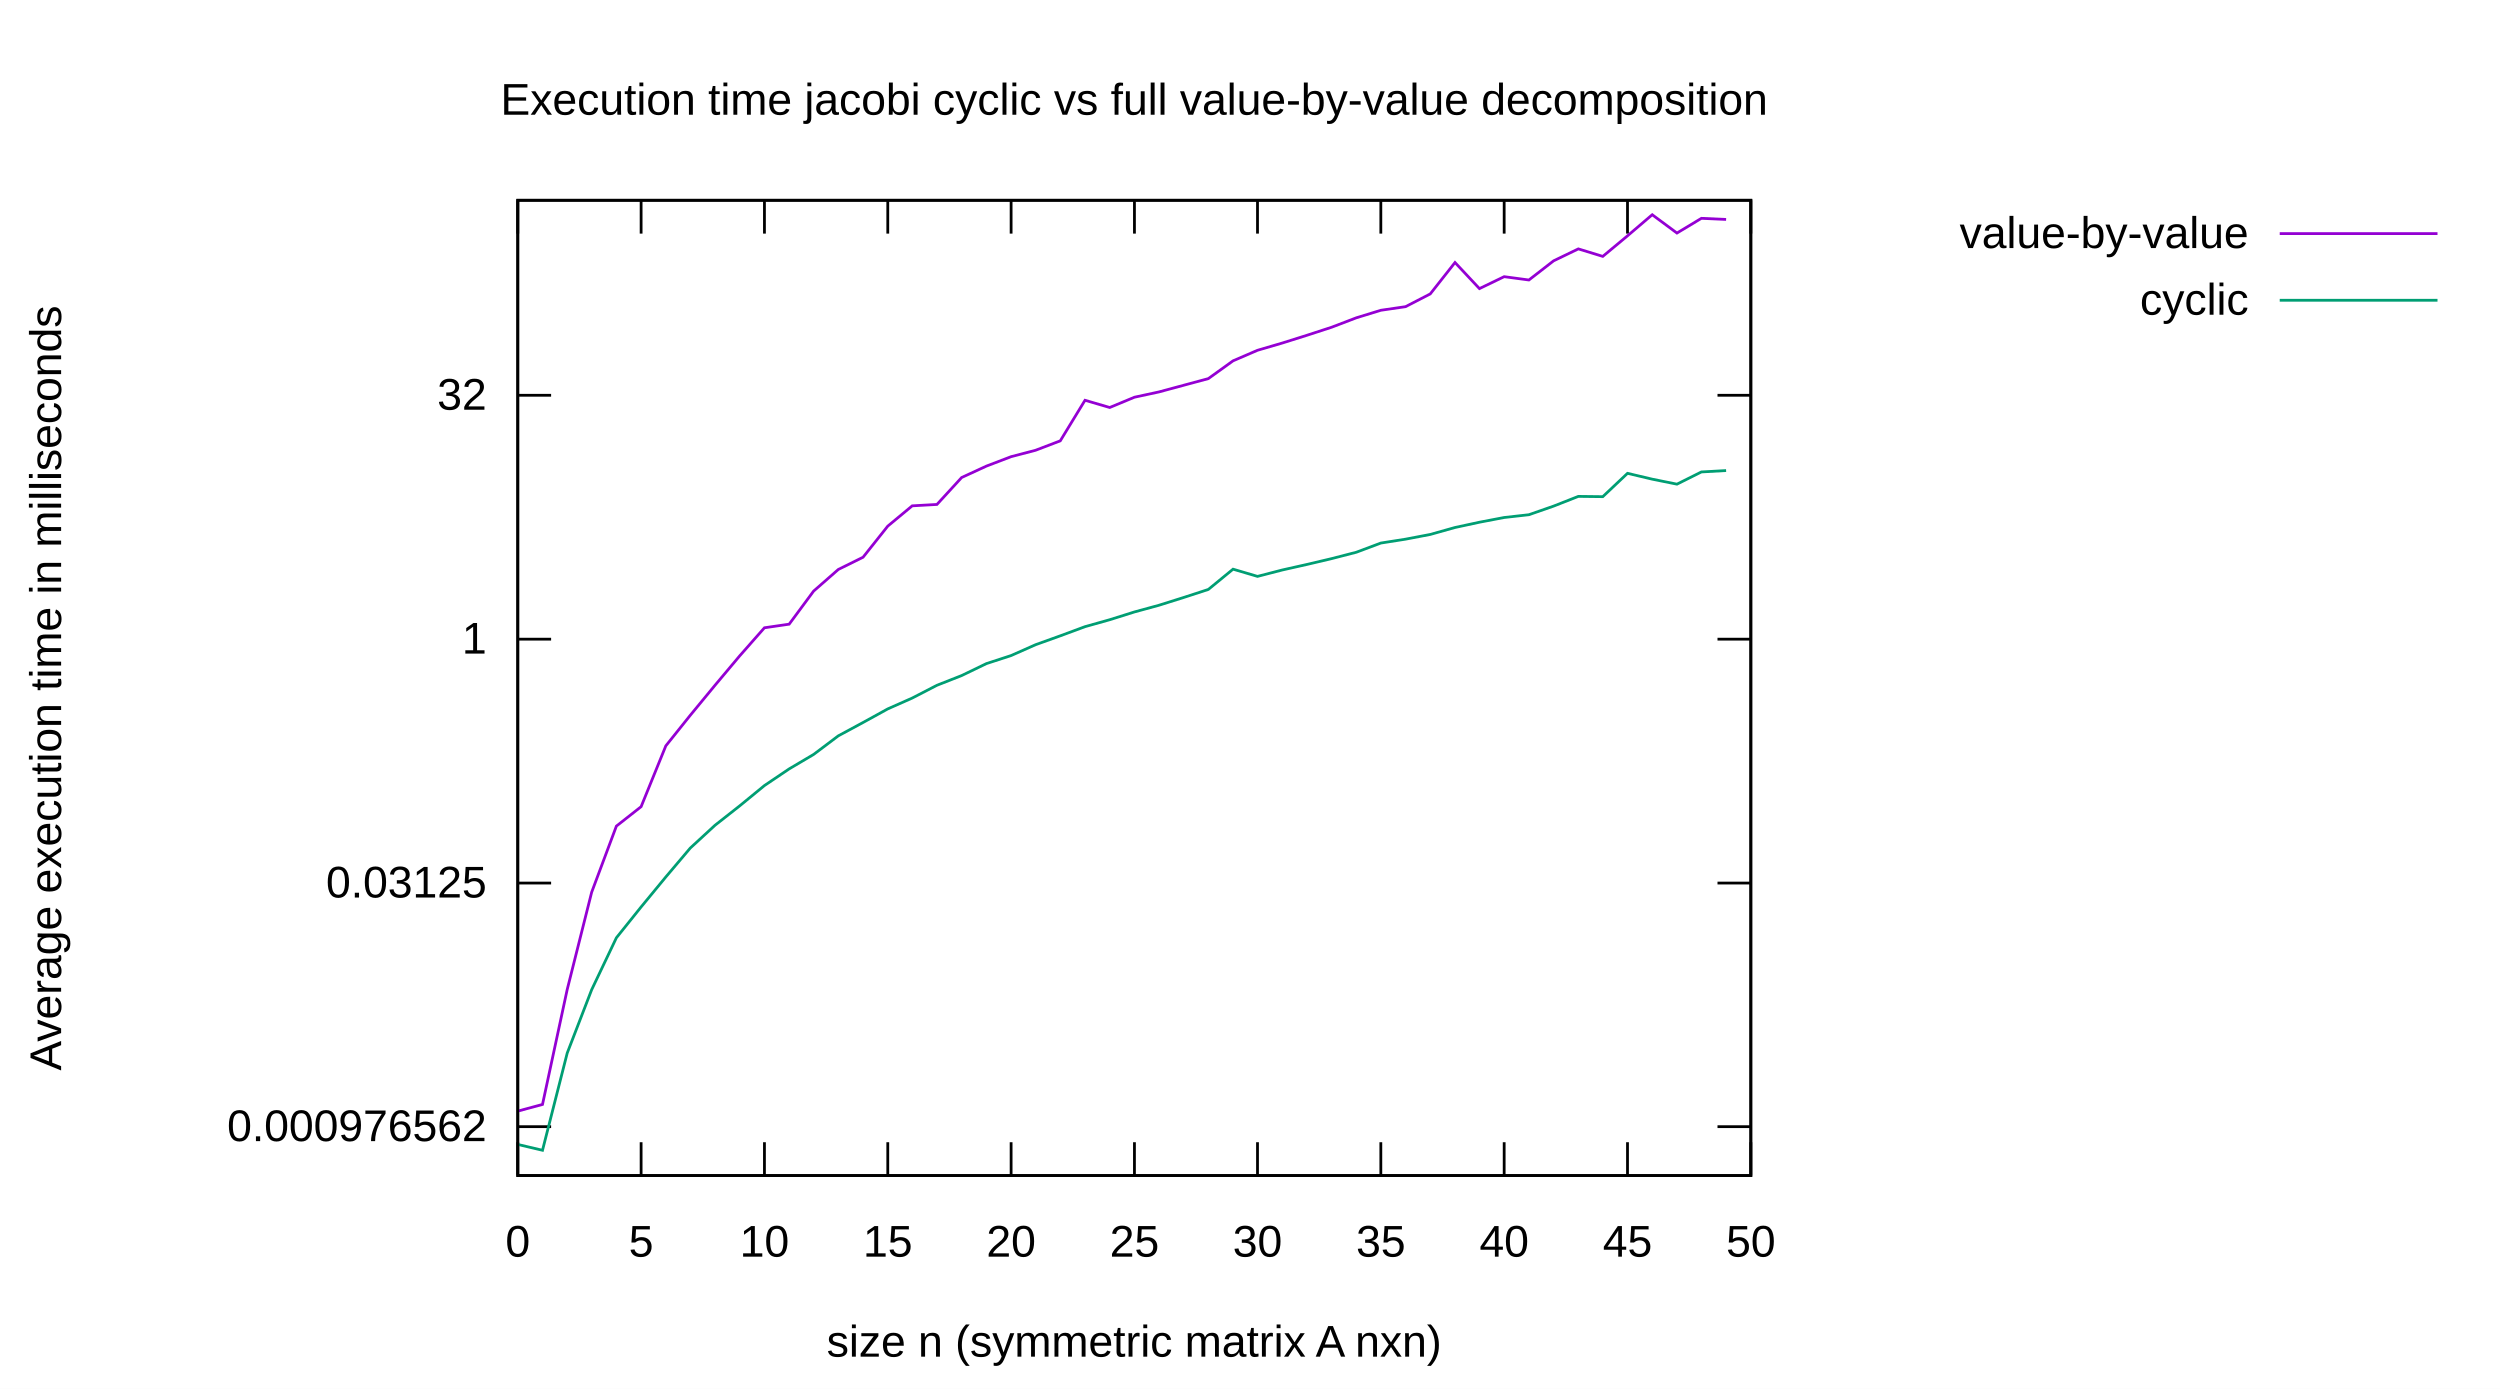
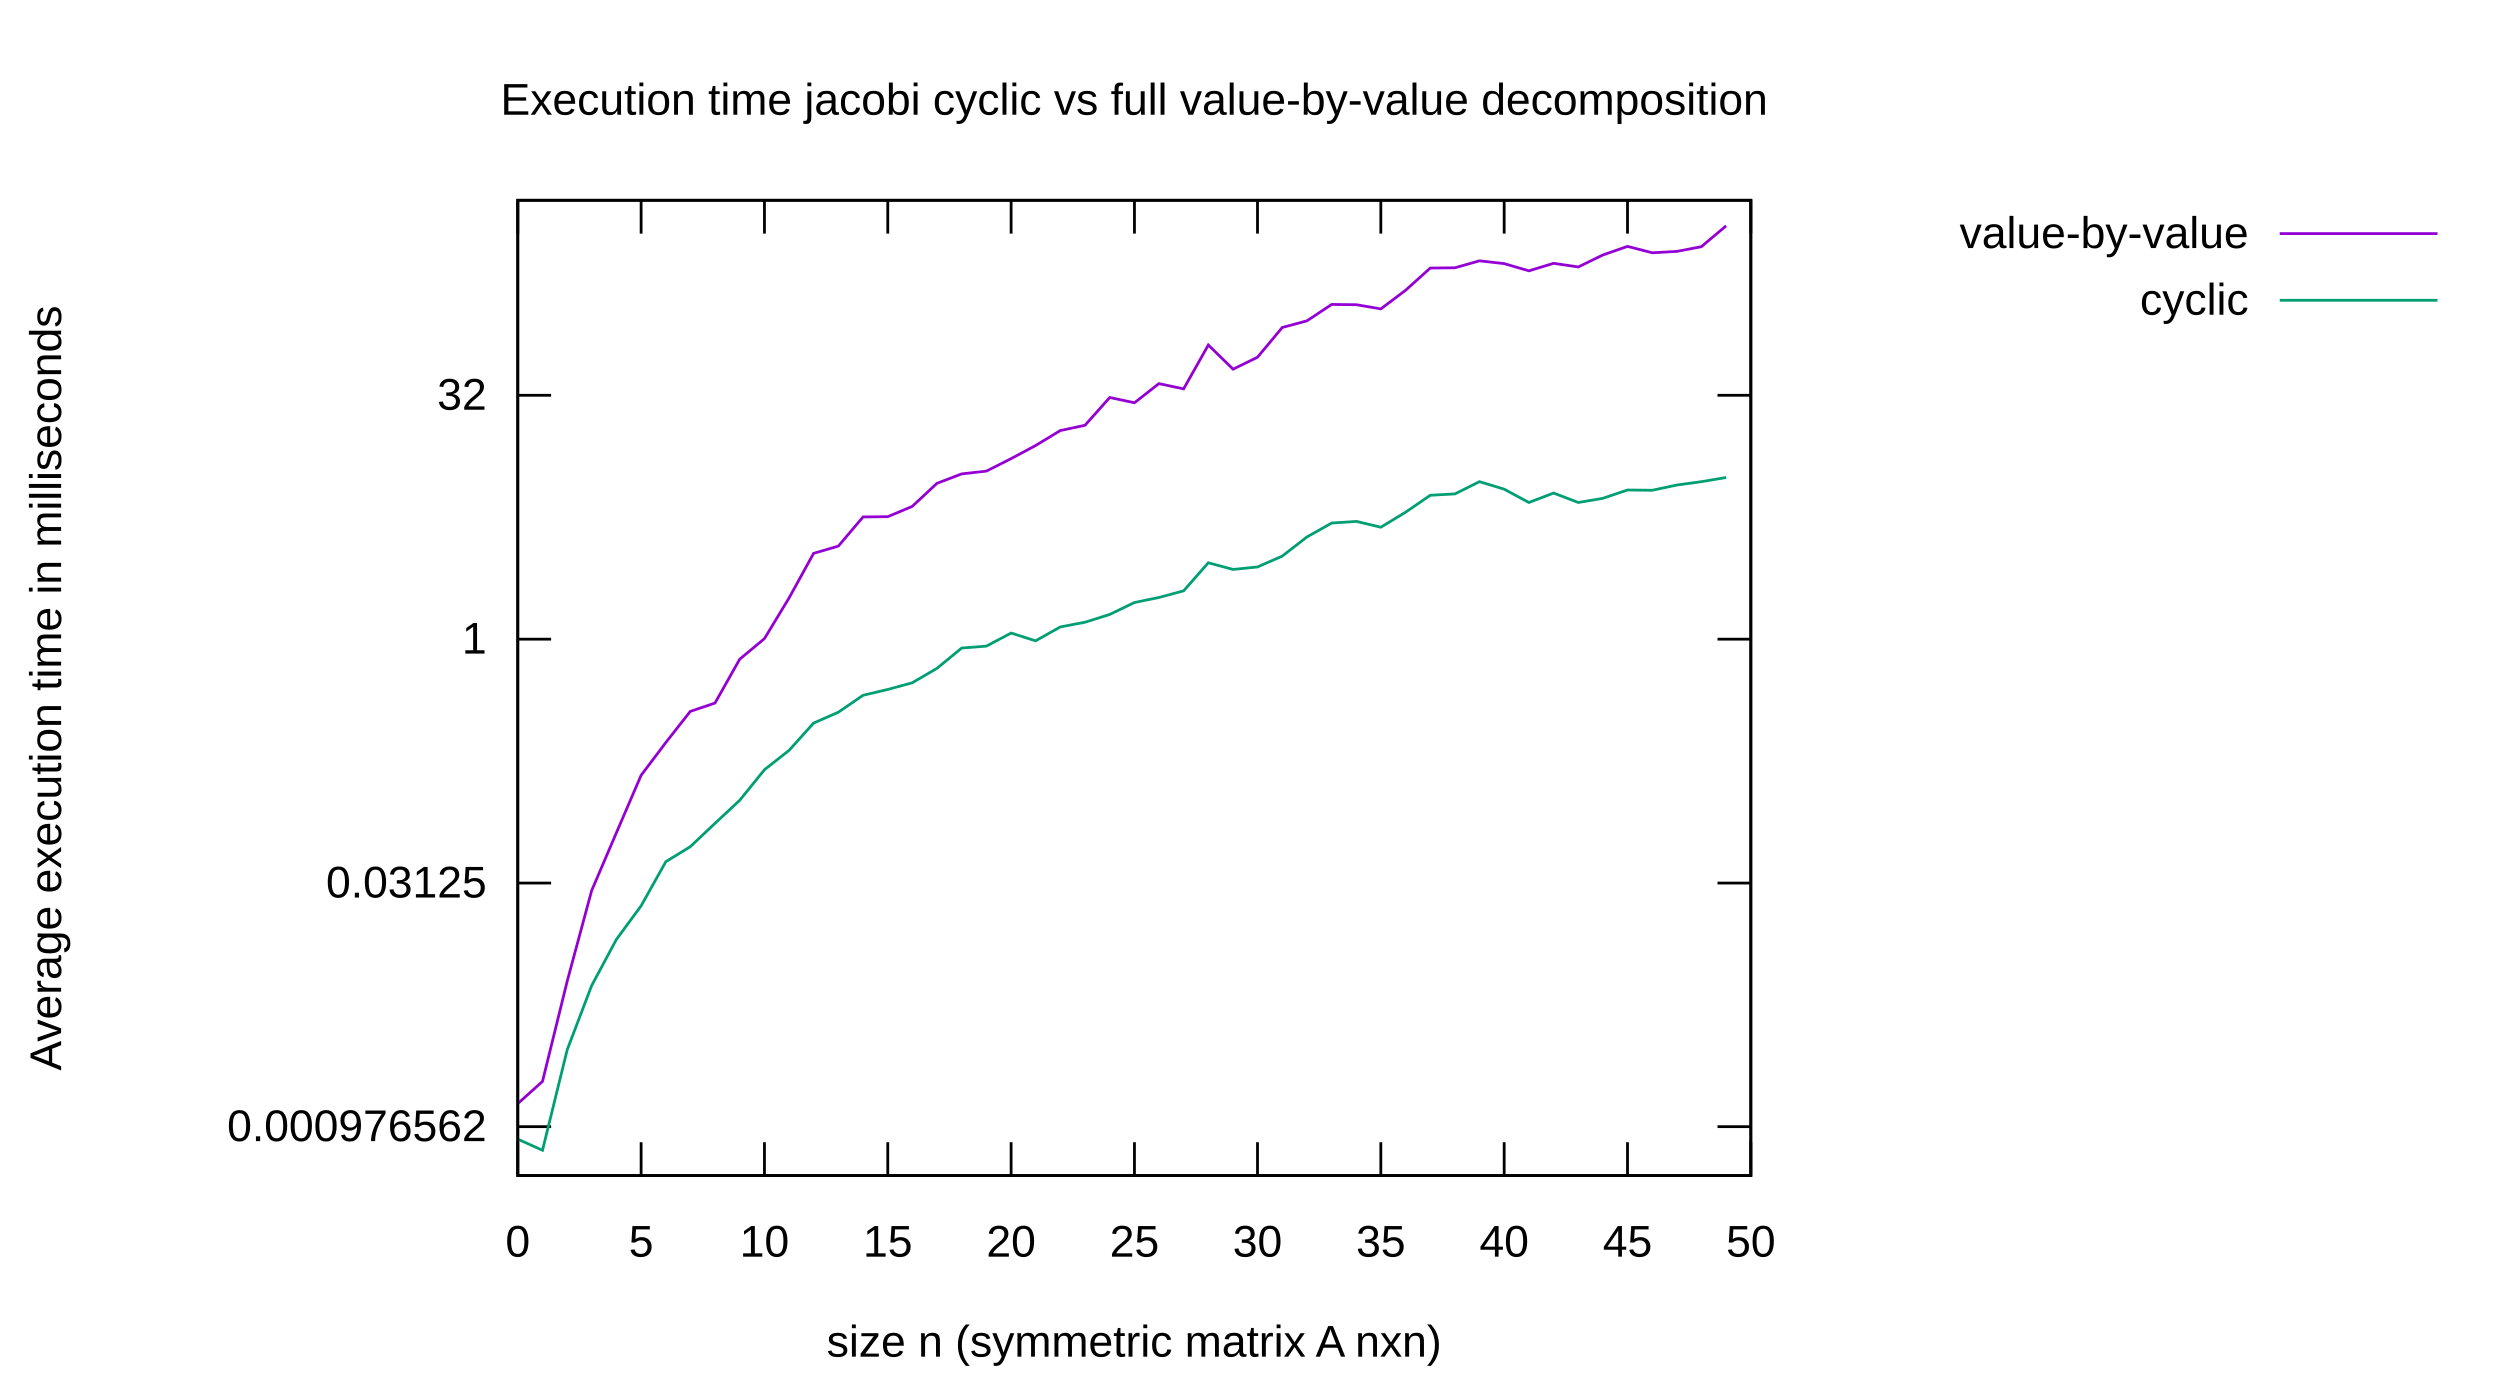
<svg xmlns="http://www.w3.org/2000/svg" xmlns:xlink="http://www.w3.org/1999/xlink" width="900" height="500" viewBox="0 0 900 500">
  <g id="gnuplot_canvas">
    <rect x="0" y="0" width="900" height="500" fill="#ffffff" />
    <defs>
      <circle id="gpDot" r="0.5" stroke-width="0.5" />
      <path id="gpPt0" stroke-width="0.167" stroke="currentColor" d="M-1,0 h2 M0,-1 v2" />
      <path id="gpPt1" stroke-width="0.167" stroke="currentColor" d="M-1,-1 L1,1 M1,-1 L-1,1" />
      <path id="gpPt2" stroke-width="0.167" stroke="currentColor" d="M-1,0 L1,0 M0,-1 L0,1 M-1,-1 L1,1 M-1,1 L1,-1" />
      <rect id="gpPt3" stroke-width="0.167" stroke="currentColor" x="-1" y="-1" width="2" height="2" />
      <rect id="gpPt4" stroke-width="0.167" stroke="currentColor" fill="currentColor" x="-1" y="-1" width="2" height="2" />
      <circle id="gpPt5" stroke-width="0.167" stroke="currentColor" cx="0" cy="0" r="1" />
      <use xlink:href="#gpPt5" id="gpPt6" fill="currentColor" stroke="none" />
      <path id="gpPt7" stroke-width="0.167" stroke="currentColor" d="M0,-1.33 L-1.33,0.67 L1.33,0.67 z" />
      <use xlink:href="#gpPt7" id="gpPt8" fill="currentColor" stroke="none" />
      <use xlink:href="#gpPt7" id="gpPt9" stroke="currentColor" transform="rotate(180)" />
      <use xlink:href="#gpPt9" id="gpPt10" fill="currentColor" stroke="none" />
      <use xlink:href="#gpPt3" id="gpPt11" stroke="currentColor" transform="rotate(45)" />
      <use xlink:href="#gpPt11" id="gpPt12" fill="currentColor" stroke="none" />
      <path id="gpPt13" stroke-width="0.167" stroke="currentColor" d="M0,1.330 L1.265,0.411 L0.782,-1.067 L-0.782,-1.076 L-1.265,0.411 z" />
      <use xlink:href="#gpPt13" id="gpPt14" fill="currentColor" stroke="none" />
      <filter id="textbox" filterUnits="objectBoundingBox" x="0" y="0" height="1" width="1">
        <feFlood flood-color="#FFFFFF" flood-opacity="1" result="bgnd" />
        <feComposite in="SourceGraphic" in2="bgnd" operator="atop" />
      </filter>
      <filter id="greybox" filterUnits="objectBoundingBox" x="0" y="0" height="1" width="1">
        <feFlood flood-color="lightgrey" flood-opacity="1" result="grey" />
        <feComposite in="SourceGraphic" in2="grey" operator="atop" />
      </filter>
    </defs>
    <g fill="none" color="#FFFFFF" stroke="currentColor" stroke-width="1.00" stroke-linecap="butt" stroke-linejoin="miter">
</g>
    <g fill="none" color="black" stroke="currentColor" stroke-width="1.00" stroke-linecap="butt" stroke-linejoin="miter">
      <path stroke="black" d="M186.4,405.6 L198.4,405.6 M630.3,405.6 L618.3,405.6  " />
      <g transform="translate(175.2,410.8)" stroke="none" fill="black" font-family="Arial" font-size="16.00" text-anchor="end">
        <text>
          <tspan font-family="Arial"> 0.000976562</tspan>
        </text>
      </g>
    </g>
    <g fill="none" color="black" stroke="currentColor" stroke-width="1.00" stroke-linecap="butt" stroke-linejoin="miter">
      <path stroke="black" d="M186.4,317.9 L198.4,317.9 M630.3,317.9 L618.3,317.9  " />
      <g transform="translate(175.2,323.1)" stroke="none" fill="black" font-family="Arial" font-size="16.00" text-anchor="end">
        <text>
          <tspan font-family="Arial"> 0.03125</tspan>
        </text>
      </g>
    </g>
    <g fill="none" color="black" stroke="currentColor" stroke-width="1.00" stroke-linecap="butt" stroke-linejoin="miter">
      <path stroke="black" d="M186.4,230.1 L198.4,230.1 M630.3,230.1 L618.3,230.1  " />
      <g transform="translate(175.2,235.3)" stroke="none" fill="black" font-family="Arial" font-size="16.00" text-anchor="end">
        <text>
          <tspan font-family="Arial"> 1</tspan>
        </text>
      </g>
    </g>
    <g fill="none" color="black" stroke="currentColor" stroke-width="1.00" stroke-linecap="butt" stroke-linejoin="miter">
      <path stroke="black" d="M186.4,142.3 L198.4,142.3 M630.3,142.3 L618.3,142.3  " />
      <g transform="translate(175.2,147.5)" stroke="none" fill="black" font-family="Arial" font-size="16.00" text-anchor="end">
        <text>
          <tspan font-family="Arial"> 32</tspan>
        </text>
      </g>
    </g>
    <g fill="none" color="black" stroke="currentColor" stroke-width="1.00" stroke-linecap="butt" stroke-linejoin="miter">
      <path stroke="black" d="M186.4,423.2 L186.4,411.2 M186.4,72.1 L186.4,84.1  " />
      <g transform="translate(186.4,452.4)" stroke="none" fill="black" font-family="Arial" font-size="16.00" text-anchor="middle">
        <text>
          <tspan font-family="Arial"> 0</tspan>
        </text>
      </g>
    </g>
    <g fill="none" color="black" stroke="currentColor" stroke-width="1.00" stroke-linecap="butt" stroke-linejoin="miter">
      <path stroke="black" d="M230.8,423.2 L230.8,411.2 M230.8,72.1 L230.8,84.1  " />
      <g transform="translate(230.8,452.4)" stroke="none" fill="black" font-family="Arial" font-size="16.00" text-anchor="middle">
        <text>
          <tspan font-family="Arial"> 5</tspan>
        </text>
      </g>
    </g>
    <g fill="none" color="black" stroke="currentColor" stroke-width="1.00" stroke-linecap="butt" stroke-linejoin="miter">
      <path stroke="black" d="M275.2,423.2 L275.2,411.2 M275.2,72.1 L275.2,84.1  " />
      <g transform="translate(275.2,452.4)" stroke="none" fill="black" font-family="Arial" font-size="16.00" text-anchor="middle">
        <text>
          <tspan font-family="Arial"> 10</tspan>
        </text>
      </g>
    </g>
    <g fill="none" color="black" stroke="currentColor" stroke-width="1.00" stroke-linecap="butt" stroke-linejoin="miter">
      <path stroke="black" d="M319.6,423.2 L319.6,411.2 M319.6,72.1 L319.6,84.1  " />
      <g transform="translate(319.6,452.4)" stroke="none" fill="black" font-family="Arial" font-size="16.00" text-anchor="middle">
        <text>
          <tspan font-family="Arial"> 15</tspan>
        </text>
      </g>
    </g>
    <g fill="none" color="black" stroke="currentColor" stroke-width="1.00" stroke-linecap="butt" stroke-linejoin="miter">
      <path stroke="black" d="M364.0,423.2 L364.0,411.2 M364.0,72.1 L364.0,84.1  " />
      <g transform="translate(364.0,452.4)" stroke="none" fill="black" font-family="Arial" font-size="16.00" text-anchor="middle">
        <text>
          <tspan font-family="Arial"> 20</tspan>
        </text>
      </g>
    </g>
    <g fill="none" color="black" stroke="currentColor" stroke-width="1.00" stroke-linecap="butt" stroke-linejoin="miter">
      <path stroke="black" d="M408.4,423.2 L408.4,411.2 M408.4,72.1 L408.4,84.1  " />
      <g transform="translate(408.4,452.4)" stroke="none" fill="black" font-family="Arial" font-size="16.00" text-anchor="middle">
        <text>
          <tspan font-family="Arial"> 25</tspan>
        </text>
      </g>
    </g>
    <g fill="none" color="black" stroke="currentColor" stroke-width="1.00" stroke-linecap="butt" stroke-linejoin="miter">
      <path stroke="black" d="M452.7,423.2 L452.7,411.2 M452.7,72.1 L452.7,84.1  " />
      <g transform="translate(452.7,452.4)" stroke="none" fill="black" font-family="Arial" font-size="16.00" text-anchor="middle">
        <text>
          <tspan font-family="Arial"> 30</tspan>
        </text>
      </g>
    </g>
    <g fill="none" color="black" stroke="currentColor" stroke-width="1.00" stroke-linecap="butt" stroke-linejoin="miter">
      <path stroke="black" d="M497.1,423.2 L497.1,411.2 M497.1,72.1 L497.1,84.1  " />
      <g transform="translate(497.1,452.4)" stroke="none" fill="black" font-family="Arial" font-size="16.00" text-anchor="middle">
        <text>
          <tspan font-family="Arial"> 35</tspan>
        </text>
      </g>
    </g>
    <g fill="none" color="black" stroke="currentColor" stroke-width="1.00" stroke-linecap="butt" stroke-linejoin="miter">
      <path stroke="black" d="M541.5,423.2 L541.5,411.2 M541.5,72.1 L541.5,84.1  " />
      <g transform="translate(541.5,452.4)" stroke="none" fill="black" font-family="Arial" font-size="16.00" text-anchor="middle">
        <text>
          <tspan font-family="Arial"> 40</tspan>
        </text>
      </g>
    </g>
    <g fill="none" color="black" stroke="currentColor" stroke-width="1.00" stroke-linecap="butt" stroke-linejoin="miter">
      <path stroke="black" d="M585.9,423.2 L585.9,411.2 M585.9,72.1 L585.9,84.1  " />
      <g transform="translate(585.9,452.4)" stroke="none" fill="black" font-family="Arial" font-size="16.00" text-anchor="middle">
        <text>
          <tspan font-family="Arial"> 45</tspan>
        </text>
      </g>
    </g>
    <g fill="none" color="black" stroke="currentColor" stroke-width="1.00" stroke-linecap="butt" stroke-linejoin="miter">
      <path stroke="black" d="M630.3,423.2 L630.3,411.2 M630.3,72.1 L630.3,84.1  " />
      <g transform="translate(630.3,452.4)" stroke="none" fill="black" font-family="Arial" font-size="16.00" text-anchor="middle">
        <text>
          <tspan font-family="Arial"> 50</tspan>
        </text>
      </g>
    </g>
    <g fill="none" color="black" stroke="currentColor" stroke-width="1.00" stroke-linecap="butt" stroke-linejoin="miter">
</g>
    <g fill="none" color="black" stroke="currentColor" stroke-width="1.00" stroke-linecap="butt" stroke-linejoin="miter">
      <path stroke="black" d="M186.4,72.1 L186.4,423.2 L630.3,423.2 L630.3,72.1 L186.4,72.1 Z  " />
    </g>
    <g fill="none" color="black" stroke="currentColor" stroke-width="1.00" stroke-linecap="butt" stroke-linejoin="miter">
      <g transform="translate(22.0,247.7) rotate(270)" stroke="none" fill="black" font-family="Arial" font-size="16.00" text-anchor="middle">
        <text>
          <tspan font-family="Arial">Average execution time in milliseconds</tspan>
        </text>
      </g>
    </g>
    <g fill="none" color="black" stroke="currentColor" stroke-width="1.00" stroke-linecap="butt" stroke-linejoin="miter">
      <g transform="translate(408.3,488.4)" stroke="none" fill="black" font-family="Arial" font-size="16.00" text-anchor="middle">
        <text>
          <tspan font-family="Arial">size n (symmetric matrix A nxn)</tspan>
        </text>
      </g>
    </g>
    <g fill="none" color="black" stroke="currentColor" stroke-width="1.00" stroke-linecap="butt" stroke-linejoin="miter">
      <g transform="translate(408.3,41.3)" stroke="none" fill="black" font-family="Arial" font-size="16.00" text-anchor="middle">
        <text>
          <tspan font-family="Arial">Execution time jacobi cyclic vs full value-by-value decomposition</tspan>
        </text>
      </g>
    </g>
    <g id="gnuplot_plot_1">
      <g fill="none" color="black" stroke="currentColor" stroke-width="1.00" stroke-linecap="butt" stroke-linejoin="miter">
        <g transform="translate(809.5,89.3)" stroke="none" fill="black" font-family="Arial" font-size="16.00" text-anchor="end">
          <text>
            <tspan font-family="Arial">value-by-value</tspan>
          </text>
        </g>
      </g>
      <g fill="none" color="black" stroke="currentColor" stroke-width="1.00" stroke-linecap="butt" stroke-linejoin="miter">
-         <path stroke="rgb(148,   0, 211)" d="M820.7,84.1 L877.5,84.1 M186.4,400.0 L195.3,397.6 L204.2,356.2 L213.0,321.2 L221.9,297.4 L230.8,290.4   L239.7,268.5 L248.5,257.5 L257.4,246.7 L266.3,236.1 L275.2,226.0 L284.1,224.7 L292.9,212.8 L301.8,205.0   L310.7,200.6 L319.6,189.4 L328.4,182.1 L337.3,181.6 L346.2,171.9 L355.1,167.8 L364.0,164.4 L372.8,162.1   L381.7,158.7 L390.6,144.1 L399.5,146.7 L408.4,143.0 L417.2,141.1 L426.1,138.7 L435.0,136.3 L443.9,129.9   L452.7,126.1 L461.6,123.5 L470.5,120.7 L479.4,117.8 L488.3,114.4 L497.1,111.7 L506.0,110.4 L514.9,105.8   L523.8,94.5 L532.6,103.9 L541.5,99.6 L550.4,100.8 L559.3,93.9 L568.2,89.6 L577.0,92.3 L585.9,84.9   L594.8,77.3 L603.7,83.9 L612.5,78.6 L621.4,79.0  " />
+         <path stroke="rgb(148,   0, 211)" d="M820.7,84.1 L877.5,84.1 M186.4,397.3 L195.3,389.3 L204.2,353.2 L213.0,320.6 L221.9,299.8 L230.8,279.1   L239.7,267.3 L248.5,256.1 L257.4,253.1 L266.3,237.3 L275.2,229.9 L284.1,215.2 L292.9,199.2 L301.8,196.6   L310.7,186.1 L319.6,186.0 L328.4,182.3 L337.3,174.0 L346.2,170.6 L355.1,169.6 L364.0,165.1 L372.8,160.4   L381.7,155.0 L390.6,153.1 L399.5,143.1 L408.4,145.0 L417.2,138.1 L426.1,140.0 L435.0,124.2 L443.9,132.9   L452.7,128.6 L461.6,117.9 L470.5,115.5 L479.4,109.6 L488.3,109.7 L497.1,111.2 L506.0,104.5 L514.9,96.5   L523.8,96.4 L532.6,93.9 L541.5,94.9 L550.4,97.5 L559.3,94.8 L568.2,96.1 L577.0,91.8 L585.9,88.7   L594.8,91.0 L603.7,90.5 L612.5,88.8 L621.4,81.3  " />
      </g>
    </g>
    <g id="gnuplot_plot_2">
      <g fill="none" color="black" stroke="currentColor" stroke-width="1.00" stroke-linecap="butt" stroke-linejoin="miter">
        <g transform="translate(809.5,113.3)" stroke="none" fill="black" font-family="Arial" font-size="16.00" text-anchor="end">
          <text>
            <tspan font-family="Arial">cyclic</tspan>
          </text>
        </g>
      </g>
      <g fill="none" color="black" stroke="currentColor" stroke-width="1.00" stroke-linecap="butt" stroke-linejoin="miter">
-         <path stroke="rgb(  0, 158, 115)" d="M820.7,108.1 L877.5,108.1 M186.4,412.0 L195.3,414.1 L204.2,379.1 L213.0,356.3 L221.9,337.6 L230.8,326.5   L239.7,315.7 L248.5,305.3 L257.4,297.1 L266.3,290.1 L275.2,282.8 L284.1,276.8 L292.9,271.6 L301.8,264.9   L310.7,260.1 L319.6,255.2 L328.4,251.3 L337.3,246.7 L346.2,243.2 L355.1,238.9 L364.0,236.0 L372.8,232.1   L381.7,228.9 L390.6,225.6 L399.5,223.1 L408.4,220.3 L417.2,217.9 L426.1,215.1 L435.0,212.2 L443.9,204.9   L452.7,207.5 L461.6,205.2 L470.5,203.2 L479.4,201.1 L488.3,198.8 L497.1,195.5 L506.0,194.1 L514.9,192.4   L523.8,189.9 L532.6,188.0 L541.5,186.3 L550.4,185.3 L559.3,182.2 L568.2,178.7 L577.0,178.8 L585.9,170.4   L594.8,172.5 L603.7,174.3 L612.5,169.9 L621.4,169.4  " />
+         <path stroke="rgb(  0, 158, 115)" d="M820.7,108.1 L877.5,108.1 M186.4,410.1 L195.3,414.1 L204.2,377.9 L213.0,354.8 L221.9,338.2 L230.8,326.1   L239.7,310.2 L248.5,304.8 L257.4,296.4 L266.3,288.1 L275.2,277.1 L284.1,270.1 L292.9,260.3 L301.8,256.4   L310.7,250.3 L319.6,248.2 L328.4,245.8 L337.3,240.6 L346.2,233.3 L355.1,232.6 L364.0,227.9 L372.8,230.7   L381.7,225.7 L390.6,224.0 L399.5,221.2 L408.4,216.9 L417.2,215.1 L426.1,212.7 L435.0,202.6 L443.9,205.0   L452.7,204.1 L461.6,200.2 L470.5,193.3 L479.4,188.3 L488.3,187.7 L497.1,189.8 L506.0,184.4 L514.9,178.3   L523.8,177.8 L532.6,173.4 L541.5,176.1 L550.4,180.9 L559.3,177.5 L568.2,180.9 L577.0,179.4 L585.9,176.4   L594.8,176.5 L603.7,174.6 L612.5,173.4 L621.4,171.9  " />
      </g>
    </g>
    <g fill="none" color="#FFFFFF" stroke="rgb(  0, 158, 115)" stroke-width="2.00" stroke-linecap="butt" stroke-linejoin="miter">
</g>
    <g fill="none" color="black" stroke="currentColor" stroke-width="2.00" stroke-linecap="butt" stroke-linejoin="miter">
</g>
    <g fill="none" color="black" stroke="black" stroke-width="1.00" stroke-linecap="butt" stroke-linejoin="miter">
</g>
    <g fill="none" color="black" stroke="currentColor" stroke-width="1.00" stroke-linecap="butt" stroke-linejoin="miter">
      <path stroke="black" d="M186.4,72.1 L186.4,423.2 L630.3,423.2 L630.3,72.1 L186.4,72.1 Z  " />
    </g>
    <g fill="none" color="black" stroke="currentColor" stroke-width="1.00" stroke-linecap="butt" stroke-linejoin="miter">
</g>
  </g>
</svg>
